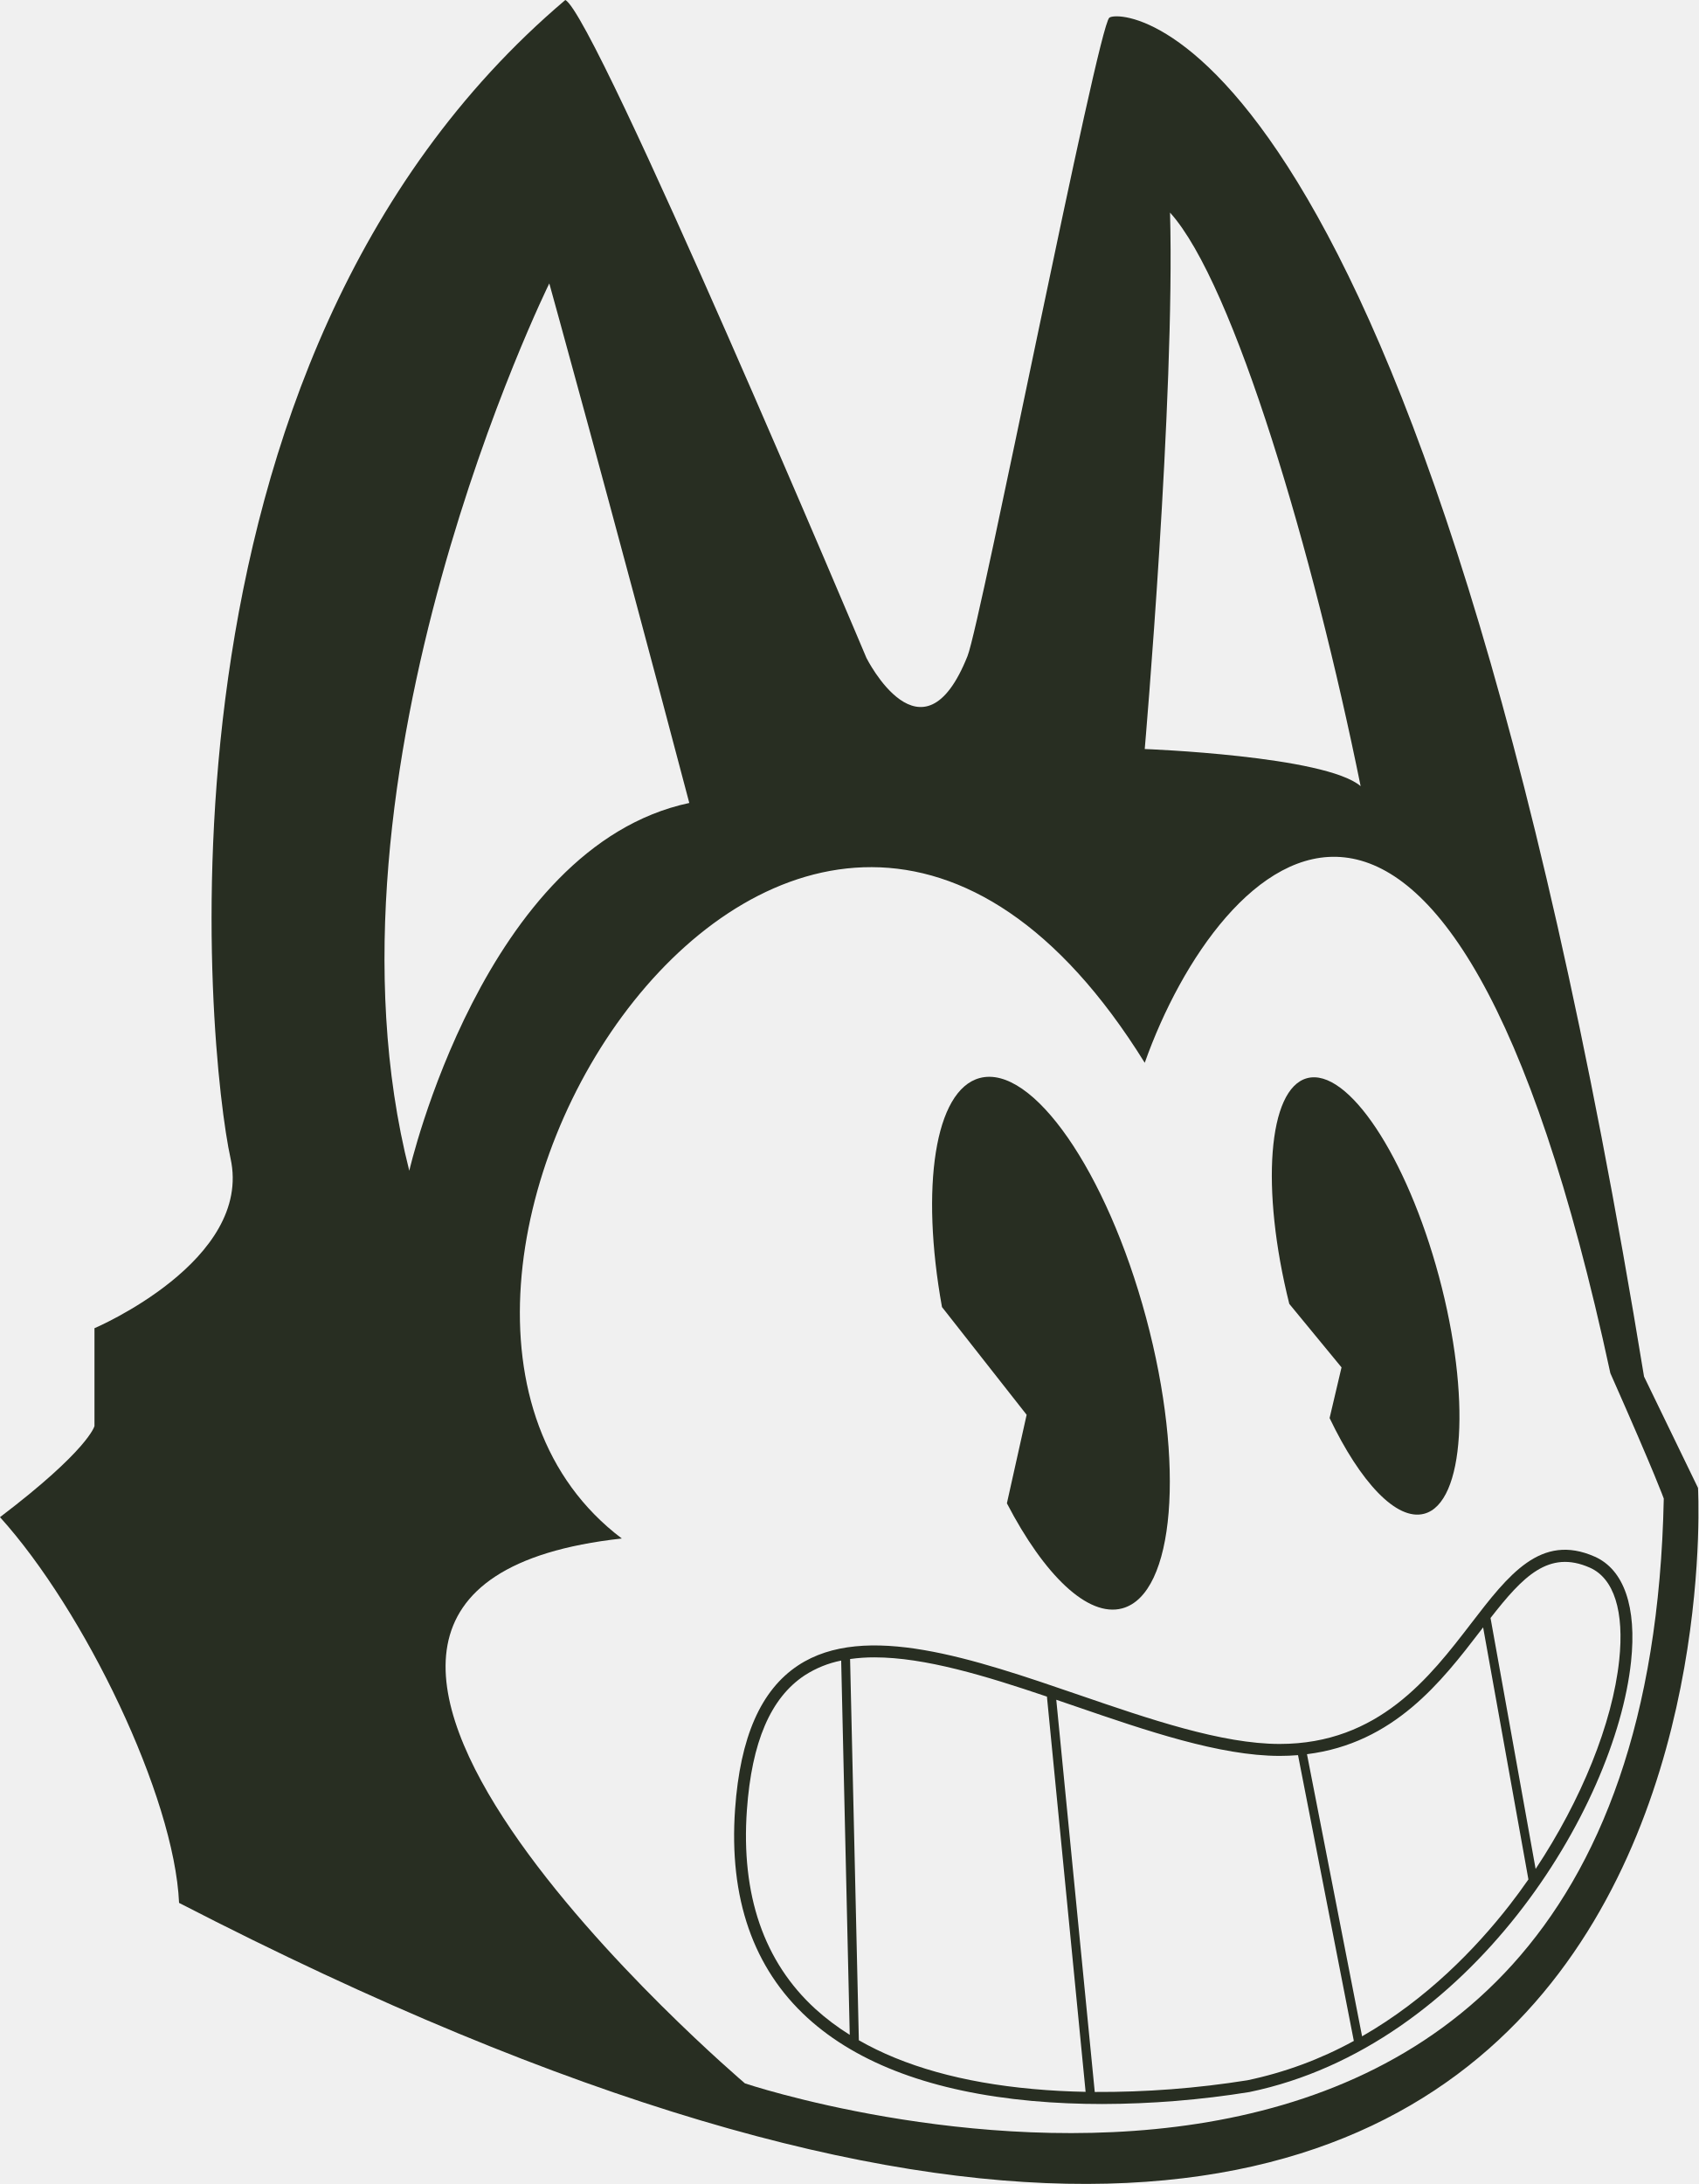
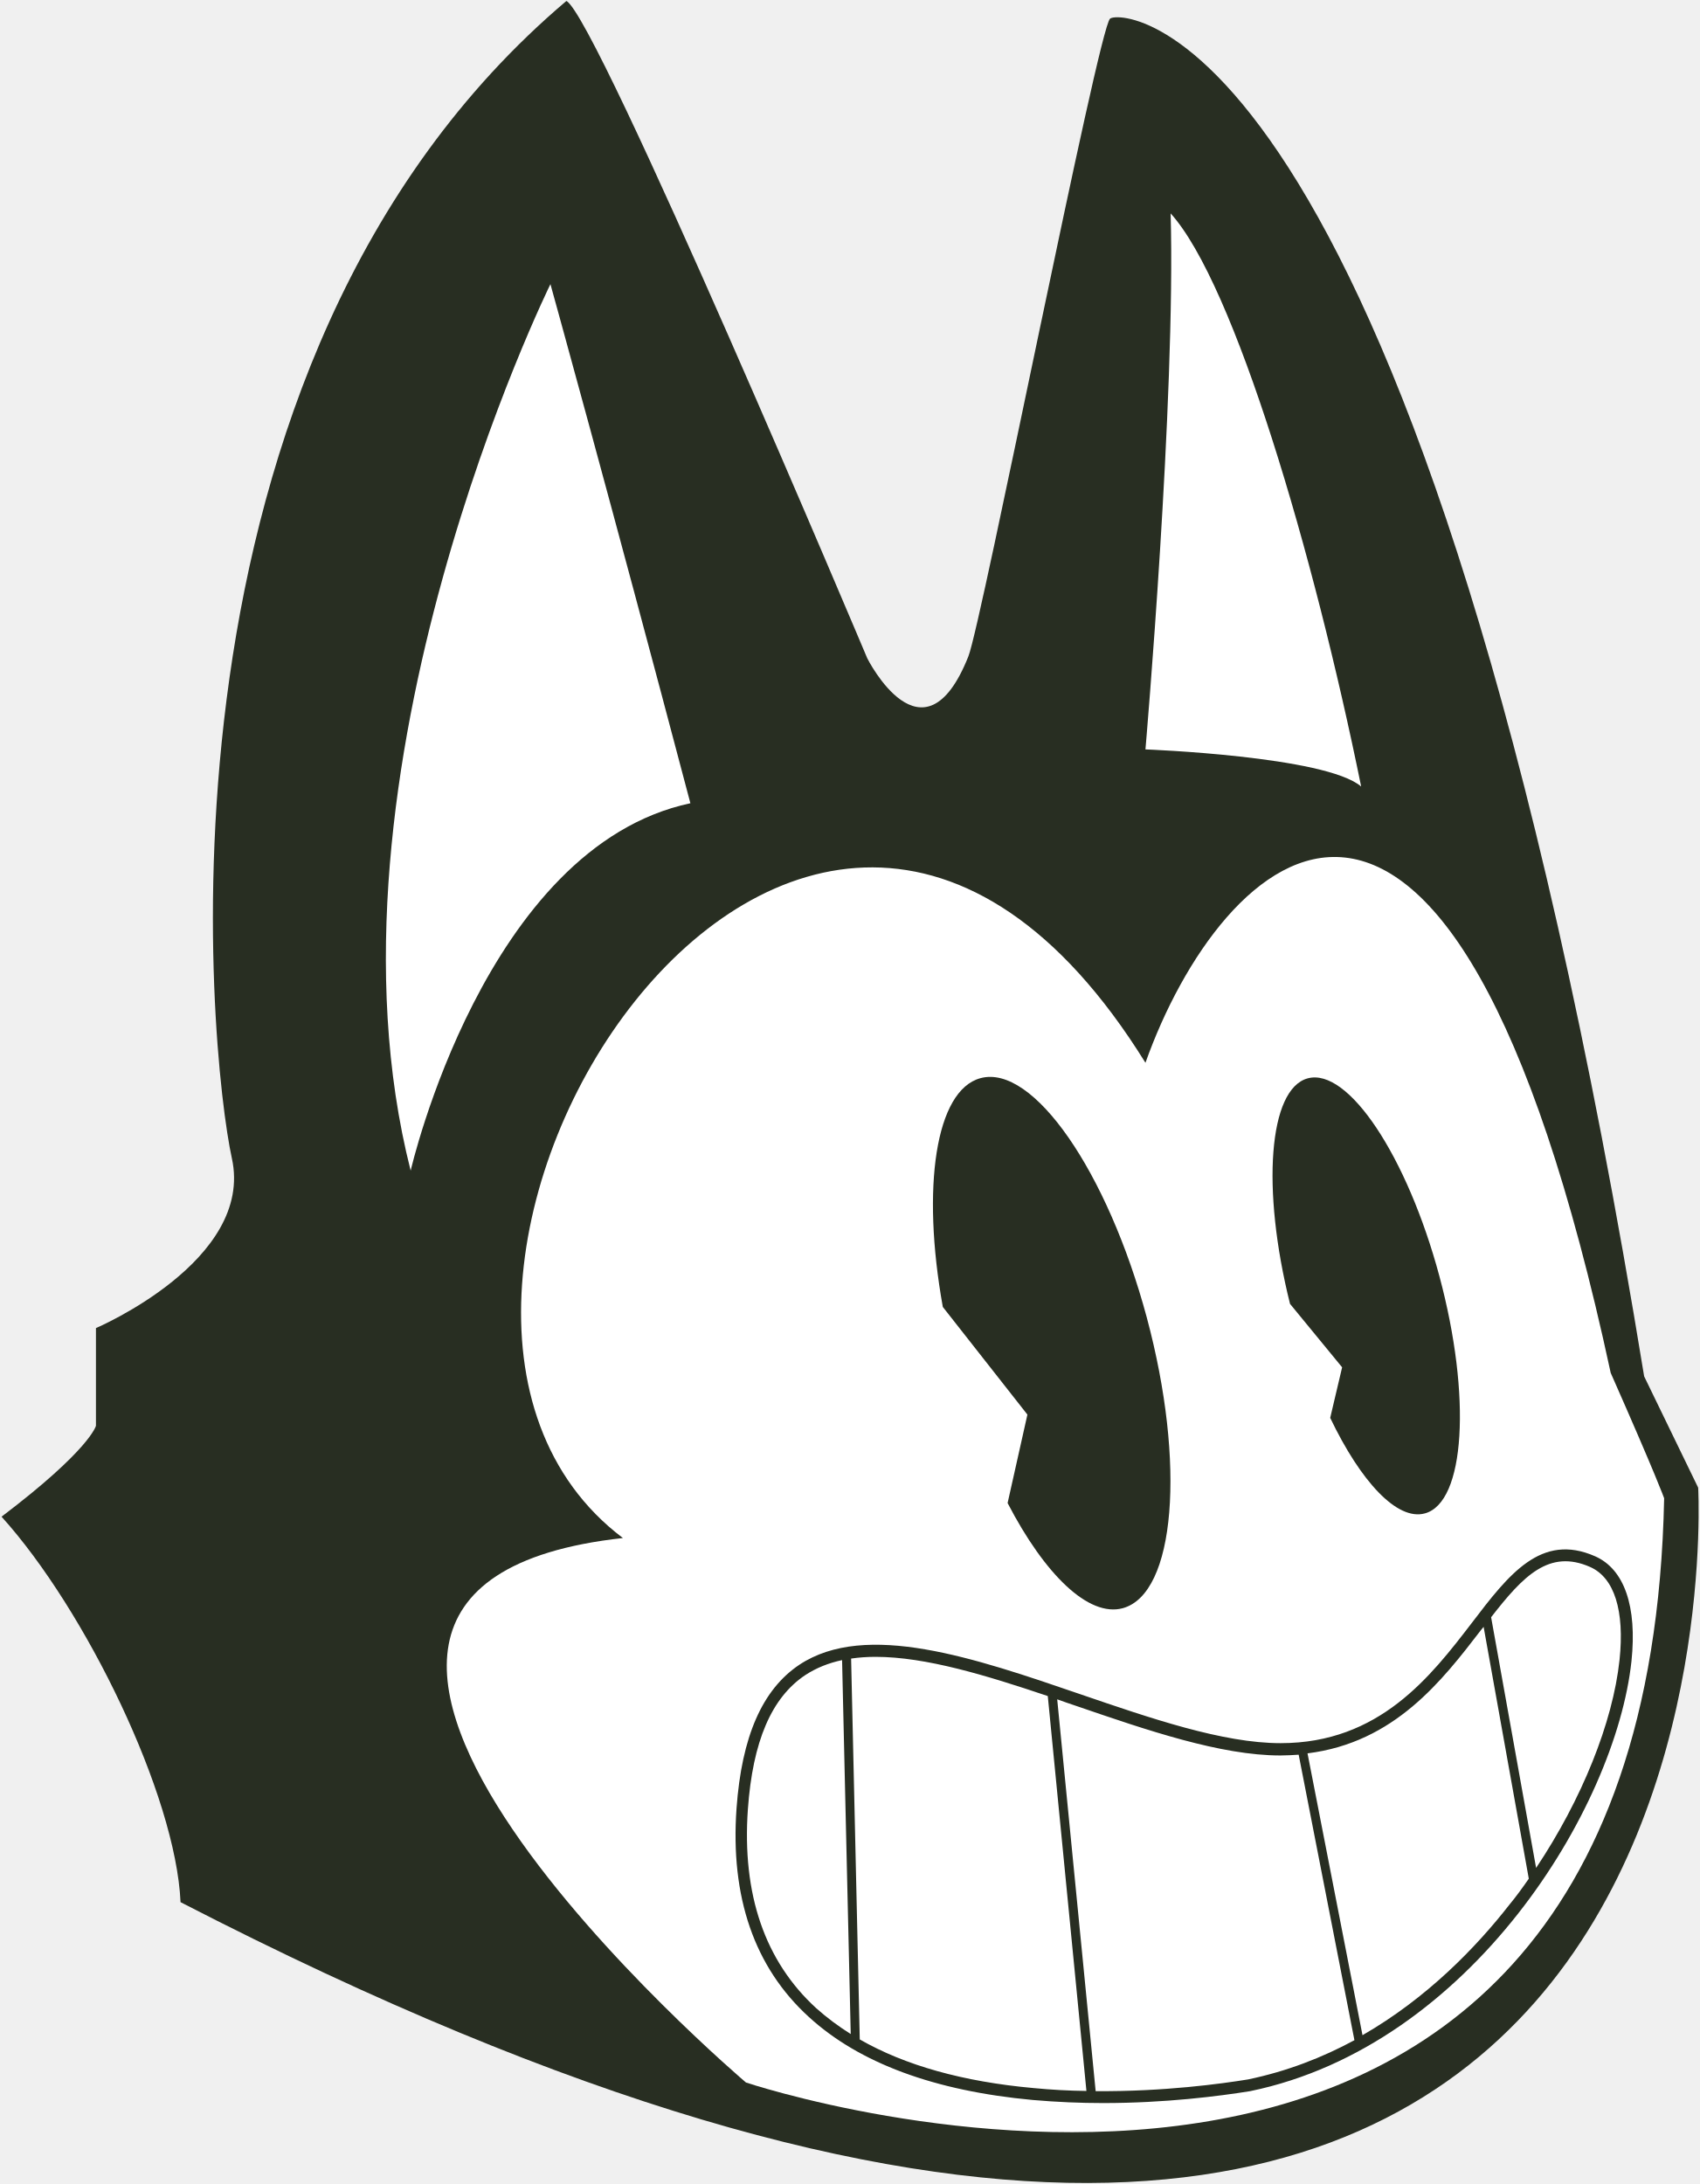
- <svg xmlns="http://www.w3.org/2000/svg" width="883" height="1135" viewBox="0 0 883 1135" fill="none">
-   <path d="M747.86 663.32C731.05 600.81 700.37 554.72 679.34 560.32C658.99 565.79 655.12 617.66 670.09 677.61L697.24 710.61L691.04 736.95C706.93 770.19 725.82 790.54 740.21 786.67C761.25 781.1 764.67 725.84 747.86 663.32Z" fill="#282E22" />
-   <path d="M595.65 684.76C575.19 608.66 536.47 552.91 509.17 560.25C485.78 566.54 478.36 617.08 489.58 679.25L533.58 735.25L523.32 781.25C542.66 818.48 565.37 840.66 583.27 835.85C610.57 828.48 616.12 760.87 595.65 684.76Z" fill="#282E22" />
-   <path d="M828.83 808.97C844.04 815.71 850.75 835.12 847.71 863.59C839.56 939.91 764.22 1063.47 649.36 1087.21C624.053 1091.29 598.464 1093.37 572.83 1093.43C561.09 1093.43 548.78 1092.96 536.22 1091.82C485.14 1087.14 445.93 1072.61 419.69 1048.66C391.44 1022.86 378.77 986.36 382.05 940.17C384.7 902.76 395.41 878.34 414.79 865.51C449.41 842.6 506.03 862.04 560.79 880.84C597.27 893.36 635.01 906.31 665.08 906.31C716.48 906.31 743.14 871.61 764.56 843.72C784.01 818.41 800.81 796.57 828.83 808.97ZM841.54 862.97C844.28 837.4 838.86 820.26 826.31 814.7C804.92 805.23 791.45 819.35 774.68 840.85L798.12 971.27C821.84 935.55 838.05 895.62 841.54 862.92V862.97ZM794.37 976.72L770.83 845.72L769.49 847.48C749.27 873.81 724.49 906 679.28 911.63L707.92 1058.25C741.55 1038.98 766.99 1012.59 784.43 990.25C787.863 985.837 791.177 981.327 794.37 976.72ZM703.63 1060.64L674.63 912.13C671.56 912.38 668.38 912.52 665.1 912.52C633.99 912.52 595.75 899.4 558.79 886.7L548.98 883.35L568.98 1087.17C595.534 1087.31 622.056 1085.28 648.28 1081.1C667.642 1077.05 686.298 1070.16 703.64 1060.64H703.63ZM564.23 1087.11L544.13 881.71C512.35 870.96 480.74 861.31 454.52 861.31C450.271 861.295 446.027 861.586 441.82 862.18L446.37 1060.3C469.88 1073.78 500.14 1082.3 536.79 1085.62C546.11 1086.48 555.37 1086.94 564.24 1087.11H564.23ZM441.64 1057.48L437.19 862.98C430.427 864.321 423.979 866.934 418.19 870.68C400.52 882.37 390.71 905.26 388.19 940.61C385.05 984.8 397.04 1019.61 423.82 1044.06C429.348 1049.06 435.312 1053.55 441.64 1057.48V1057.48Z" fill="#282E22" />
-   <path d="M882.51 773.24L854.46 715.38C738.73 7.02 582.69 4.1 576.55 9.21C570.41 14.32 509.79 323.48 502.87 340.9C479.35 400 450.31 341.9 450.31 341.9C450.31 341.9 309.6 7.9 293.82 0C70.26 189.37 108.11 548.81 119.82 602C131.53 655.19 49.1 690.26 49.1 690.26V741.1C49.1 741.1 46.17 753.38 0 788.45C43.84 836.96 90.59 933.39 93.07 988.91C919.31 1414.97 882.51 773.24 882.51 773.24ZM608.11 110.48C641.42 147.3 682.63 287.57 707.17 408.55C688.76 392.77 594.96 389.26 594.96 389.26C594.96 389.26 610.74 206.9 608.11 110.48ZM285.49 147.29C285.49 147.29 316.17 257.75 358.25 417.29C251.3 440.1 212.72 608.42 212.72 608.42C160.12 401.53 285.49 147.29 285.49 147.29ZM387.18 1082.71C387.18 1082.71 84.73 825.84 323.18 799.54C158.37 675.05 414.37 261.26 594.96 552.32C633.53 443.61 752.76 322.62 836.96 713.63C860.71 767.25 864.72 778.79 864.72 778.79C855.48 1239.93 387.18 1082.71 387.18 1082.71Z" fill="#282E22" />
+ <svg xmlns="http://www.w3.org/2000/svg" width="884" height="1136" viewBox="0 0 884 1136" fill="none">
+   <path d="M200.71 911.1L181.44 686.17L139.92 423.18L216.05 193.06L262.77 111L337.17 224.2L415.52 409.1L547.05 390.3L588.05 80.59L661.92 120.39L737.66 298.6L795.21 475.08L825.35 608.9L846.02 716.4L874.1 772.57L870.59 849.8L854.79 922.36L827.88 980.28L791.6 1037.62L744.2 1066.88L693.88 1099.65L627.21 1116.03L553.46 1120.13L470.95 1113.69L378.51 1093.9L307.71 1066.88L252.71 1008.95L200.71 911.1Z" fill="white" />
+   <path d="M748.71 663.8C731.91 601.3 701.21 555.2 680.21 560.9C659.91 566.4 656.01 618.2 671.01 678.2L698.11 711.2L691.91 737.5C707.81 770.7 726.71 791.1 741.11 787.2C762.11 781.6 765.51 726.4 748.71 663.8Z" fill="#282E22" />
+   <path d="M596.51 685.3C576.01 609.2 537.31 553.4 510.01 560.8C486.61 567.1 479.21 617.6 490.41 679.8L534.41 735.8L524.11 781.8C543.41 819 566.21 841.3 584.01 836.5C611.41 829 616.91 761.4 596.51 685.3Z" fill="#282E22" />
+   <path d="M829.71 809.5C844.91 816.2 851.61 835.6 848.61 864.1C840.41 940.4 765.11 1064 650.31 1087.7C634.11 1090.3 606.21 1093.9 573.81 1093.9C562.11 1093.9 549.81 1093.4 537.21 1092.3C486.11 1087.6 446.91 1073.1 420.71 1049.1C392.41 1023.3 379.81 986.8 383.11 940.6C385.81 903.2 396.51 878.8 415.81 865.9C450.41 843 507.01 862.4 561.81 881.2C598.31 893.7 636.01 906.7 666.11 906.7C717.51 906.7 744.21 872 765.61 844.1C784.81 818.9 801.61 797.1 829.71 809.5ZM842.41 863.4C845.11 837.8 839.71 820.7 827.21 815.1C805.81 805.6 792.31 819.7 775.61 841.2L799.01 971.6C822.71 936.1 838.91 896.1 842.41 863.4V863.4ZM795.21 977.2L771.71 846.2C771.21 846.8 770.81 847.3 770.31 847.9C750.11 874.2 725.31 906.4 680.11 912L708.71 1058.6C742.31 1039.3 767.81 1012.9 785.21 990.6C788.71 986.4 792.01 981.8 795.21 977.2ZM704.51 1061.2L675.51 912.7C672.41 912.9 669.21 913.1 666.01 913.1C634.91 913.1 596.71 900 559.71 887.3C556.41 886.2 553.21 885.1 549.91 883.9L569.91 1087.7C605.41 1088 635.71 1083.8 649.21 1081.6C669.41 1077.4 687.91 1070.2 704.51 1061.2ZM565.11 1087.6L545.01 882.2C513.21 871.5 481.61 861.8 455.41 861.8C451.01 861.8 446.81 862.1 442.71 862.7L447.21 1060.8C470.71 1074.3 501.01 1082.8 537.61 1086.1C546.91 1087 556.11 1087.5 565.11 1087.6V1087.6ZM442.51 1058L438.01 863.5C431.01 865 424.71 867.5 419.01 871.2C401.31 882.9 391.51 905.8 389.01 941.1C385.91 985.3 397.81 1020.1 424.61 1044.6C430.11 1049.5 436.01 1053.9 442.51 1058V1058Z" fill="#282E22" />
+   <path d="M883.31 773.8L855.21 715.9C739.61 7.5 583.51 4.6 577.41 9.7C571.31 14.8 510.61 324 503.71 341.4C480.21 400.5 451.11 342.4 451.11 342.4C451.11 342.4 310.41 8.4 294.61 0.5C71.01 189.9 108.91 549.3 120.61 602.5C132.31 655.7 49.91 690.8 49.91 690.8V741.6C49.91 741.6 47.01 753.9 0.81 788.9C44.61 837.4 91.41 933.8 93.91 989.4C920.11 1415.5 883.31 773.8 883.31 773.8V773.8ZM608.91 111C642.21 147.8 683.41 288.1 708.01 409.1C689.61 393.3 595.81 389.8 595.81 389.8C595.81 389.8 611.61 207.4 608.91 111ZM286.31 147.8C286.31 147.8 317.01 258.3 359.11 417.8C252.11 440.6 213.61 608.9 213.61 608.9C161.01 402 286.31 147.8 286.31 147.8V147.8ZM388.01 1083.2C388.01 1083.2 85.51 826.3 324.01 800C159.21 675.6 415.21 261.8 595.81 552.8C634.41 444.1 753.61 323.1 837.81 714.1C861.51 767.7 865.61 779.3 865.61 779.3C856.31 1240.5 388.01 1083.2 388.01 1083.2V1083.2Z" fill="#282E22" />
</svg>
